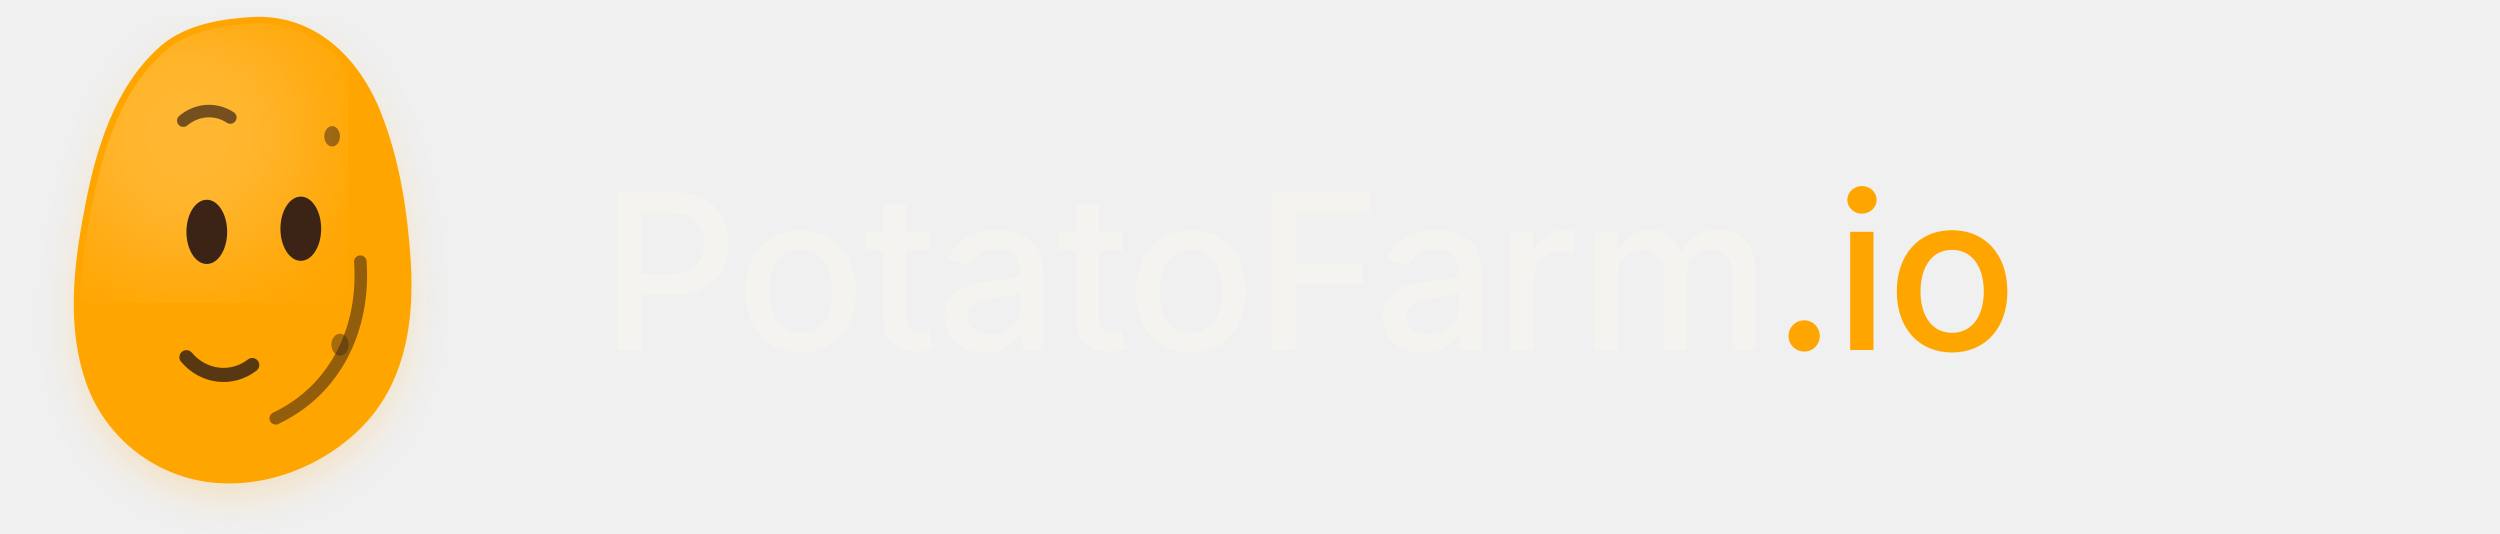
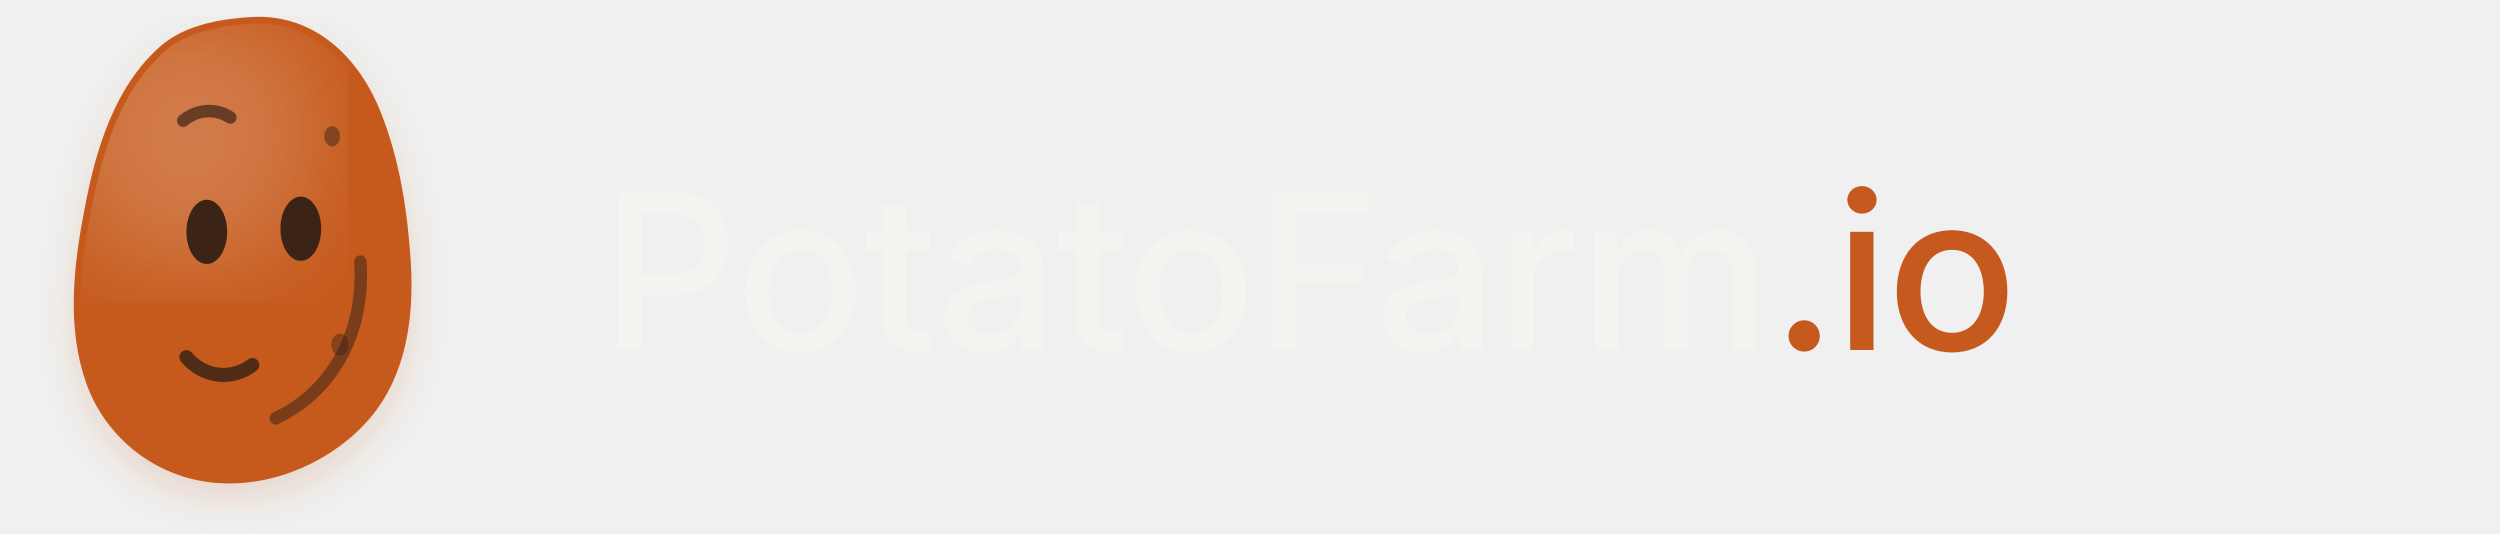
<svg xmlns="http://www.w3.org/2000/svg" viewBox="0 0 300 64" width="300" height="64">
  <g transform="scale(0.94)">
    <defs>
      <linearGradient id="shh2" x1="22%" y1="10%" x2="74%" y2="90%">
-         <stop offset="0" stop-color="#FFA500" />
-         <stop offset="0.5" stop-color="#FFA500" />
-         <stop offset="1" stop-color="#FFA500" />
+         <stop offset="0" stop-color="#C65A1E" />
+         <stop offset="0.5" stop-color="#C65A1E" />
+         <stop offset="1" stop-color="#C65A1E" />
      </linearGradient>
      <filter id="blh2">
        <feGaussianBlur stdDeviation="7" />
      </filter>
      <filter id="dph2" x="-35%" y="-35%" width="180%" height="180%">
-         <feDropShadow dx="0" dy="2" stdDeviation="2.2" flood-color="#FFA500" flood-opacity="0.18" />
+         <feDropShadow dx="0" dy="2" stdDeviation="2.2" flood-color="#C65A1E" flood-opacity="0.18" />
      </filter>
      <clipPath id="cph2">
        <path d="M32.6,3.0 C39.6,2.8 45.0,7.6 47.8,14.6 C50.2,20.6 51.2,27.2 51.6,33.6 C52.0,40.6 51.0,47.6 46.6,52.8 C42.2,58.0 34.8,61.4 27.6,60.8 C20.4,60.2 14.2,55.4 11.8,48.6 C9.4,41.8 10.2,34.2 11.6,27.0 C13.0,19.4 15.4,11.4 21.2,6.4 C24.2,3.9 28.6,3.2 32.6,3.0 Z" />
      </clipPath>
    </defs>
-     <path d="M32.6,3.0 C39.6,2.8 45.0,7.6 47.8,14.6 C50.2,20.6 51.2,27.2 51.6,33.6 C52.0,40.6 51.0,47.6 46.6,52.8 C42.2,58.0 34.8,61.4 27.6,60.8 C20.4,60.2 14.2,55.4 11.8,48.6 C9.4,41.8 10.2,34.2 11.6,27.0 C13.0,19.4 15.4,11.4 21.2,6.4 C24.2,3.9 28.6,3.2 32.6,3.0 Z" fill="url(#shh2)" stroke="#FFA500" stroke-width="1.7" stroke-linejoin="round" filter="url(#dph2)" />
+     <path d="M32.6,3.0 C39.6,2.8 45.0,7.6 47.8,14.6 C50.2,20.6 51.2,27.2 51.6,33.6 C52.0,40.6 51.0,47.6 46.6,52.8 C42.2,58.0 34.8,61.4 27.6,60.8 C20.4,60.2 14.2,55.4 11.8,48.6 C9.4,41.8 10.2,34.2 11.6,27.0 C13.0,19.4 15.4,11.4 21.2,6.4 C24.2,3.9 28.6,3.2 32.6,3.0 Z" fill="url(#shh2)" stroke="#C65A1E" stroke-width="1.7" stroke-linejoin="round" filter="url(#dph2)" />
    <g clip-path="url(#cph2)">
      <ellipse cx="24" cy="17" rx="17" ry="18" fill="#FFFFFF" opacity="0.20" filter="url(#blh2)" />
    </g>
    <ellipse cx="26.4" cy="29.6" rx="2.6" ry="4.1" fill="#3B2416" />
    <ellipse cx="38.4" cy="29.2" rx="2.6" ry="4.1" fill="#3B2416" />
    <path d="M46.0,33.4 C46.6,42.0 42.8,49.8 35.2,53.4" fill="none" stroke="#3B2416" stroke-width="1.6" stroke-linecap="round" opacity="0.55" />
    <path d="M23.8,45.6 C26.0,48.2 29.6,48.6 32.2,46.6" fill="none" stroke="#3B2416" stroke-width="1.8" stroke-linecap="round" opacity="0.85" />
    <path d="M23.4,15.4 C25.2,13.9 27.6,13.8 29.4,15.0" fill="none" stroke="#3B2416" stroke-width="1.6" stroke-linecap="round" opacity="0.7" />
    <ellipse cx="42.4" cy="17.4" rx="1.0" ry="1.3" fill="#3B2416" opacity="0.5" />
    <ellipse cx="43.4" cy="44.0" rx="1.1" ry="1.4" fill="#3B2416" opacity="0.45" />
  </g>
-   <text x="72" y="42" font-family="Inter,-apple-system,BlinkMacSystemFont,'Segoe UI',Roboto,sans-serif" font-size="26" font-weight="500" letter-spacing="-0.3" fill="#F4F3F0">PotatoFarm<tspan fill="#FFA500">.io</tspan>
+   <text x="72" y="42" font-family="Inter,-apple-system,BlinkMacSystemFont,'Segoe UI',Roboto,sans-serif" font-size="26" font-weight="500" letter-spacing="-0.3" fill="#F4F3F0">PotatoFarm<tspan fill="#C65A1E">.io</tspan>
  </text>
</svg>
